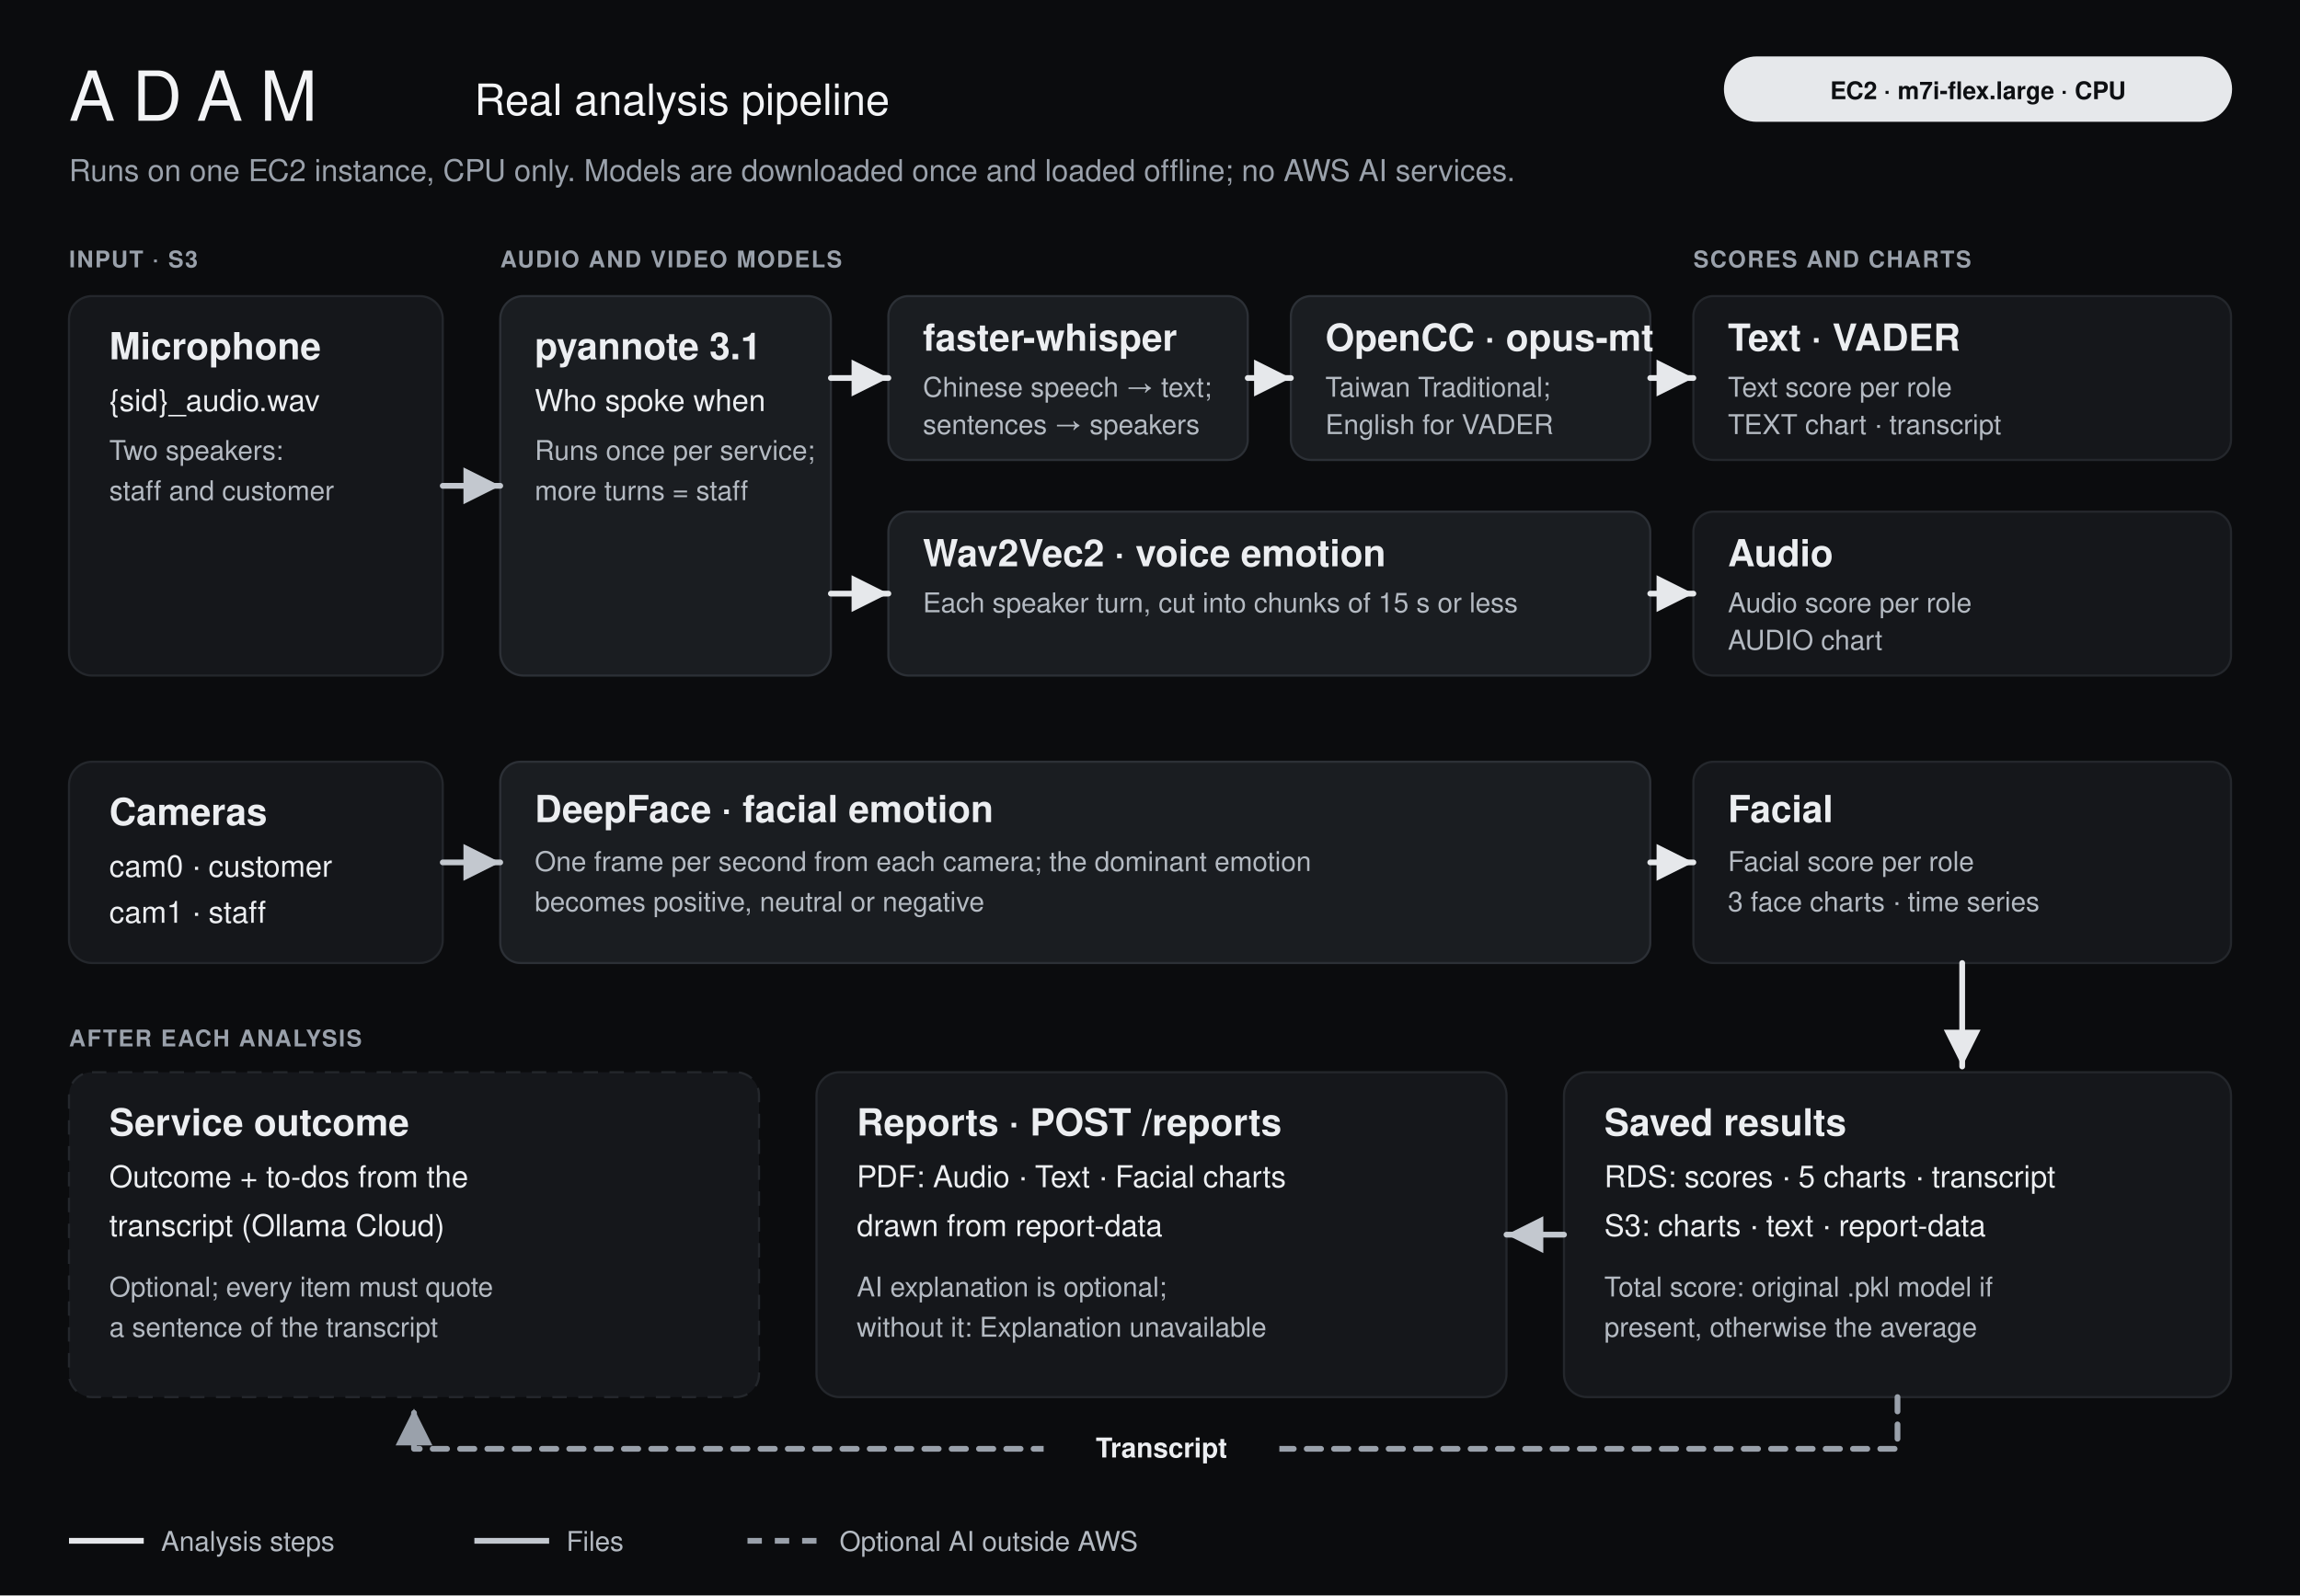
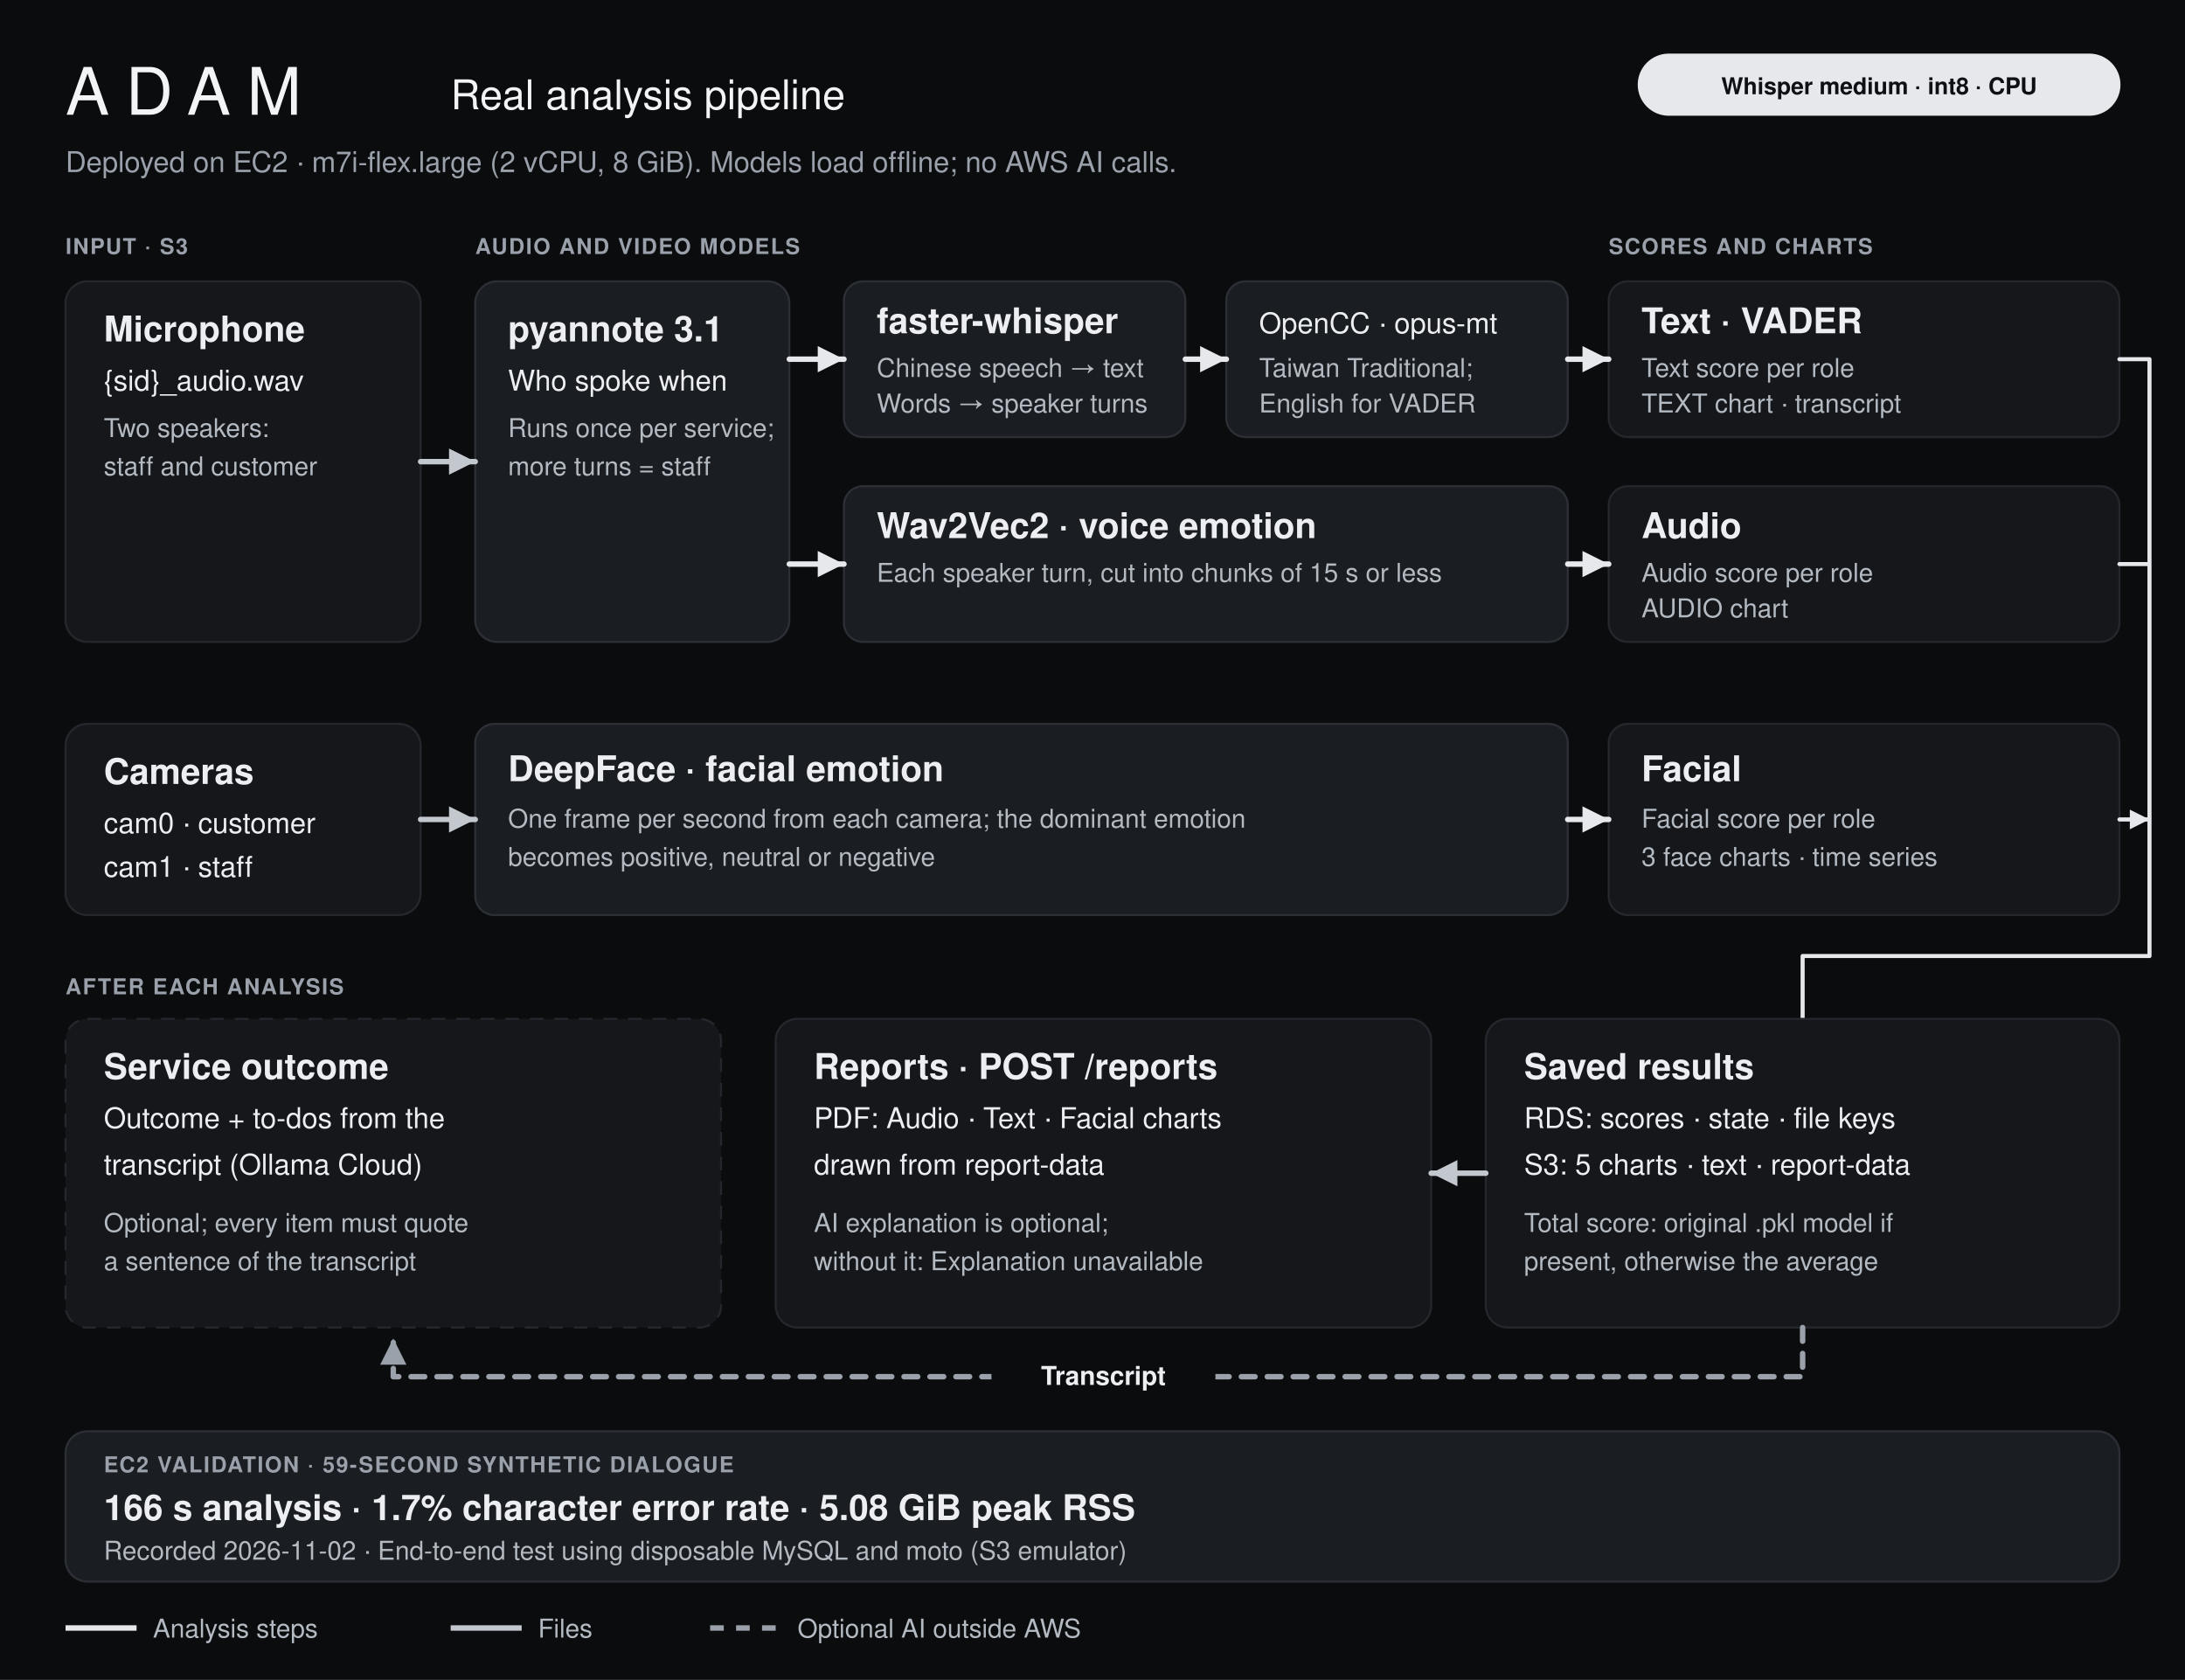
- <svg xmlns="http://www.w3.org/2000/svg" width="1600" height="1110" viewBox="0 0 1600 1110" role="img" aria-labelledby="title desc">
+ <svg xmlns="http://www.w3.org/2000/svg" width="1600" height="1230" viewBox="0 0 1600 1230" role="img" aria-labelledby="title desc">
  <defs>
-     <marker id="arrow-blue" viewBox="0 0 10 10" refX="9" refY="5" markerWidth="8" markerHeight="8" orient="auto-start-reverse">
+     <marker id="arrow-blue" viewBox="0 0 10 10" refX="9" refY="5" markerWidth="6" markerHeight="6" orient="auto-start-reverse">
      <path d="M 1 1 L 9 5 L 1 9 Z" fill="#E6E8EB" />
    </marker>
-     <marker id="arrow-teal" viewBox="0 0 10 10" refX="9" refY="5" markerWidth="8" markerHeight="8" orient="auto-start-reverse">
+     <marker id="arrow-teal" viewBox="0 0 10 10" refX="9" refY="5" markerWidth="6" markerHeight="6" orient="auto-start-reverse">
      <path d="M 1 1 L 9 5 L 1 9 Z" fill="#C3C8CF" />
    </marker>
-     <marker id="arrow-purple" viewBox="0 0 10 10" refX="9" refY="5" markerWidth="8" markerHeight="8" orient="auto-start-reverse">
+     <marker id="arrow-purple" viewBox="0 0 10 10" refX="9" refY="5" markerWidth="6" markerHeight="6" orient="auto-start-reverse">
      <path d="M 1 1 L 9 5 L 1 9 Z" fill="#9AA1AB" />
    </marker>
    <style>
text{font-family:"Helvetica Neue",Helvetica,Arial,sans-serif;fill:#ECEEF1}.title{font-size:30px;font-weight:500;fill:#F3F4F6}.subtitle{font-size:21px;fill:#9AA1AB}.heading{font-size:26px;font-weight:700}.body{font-size:21px}.small{font-size:19px;fill:#B4BAC2}.label{font-size:19px;font-weight:600}.kicker{font-size:16px;font-weight:600;letter-spacing:1px;fill:#9AA1AB}
.wordmark{font-size:48px;font-weight:300;letter-spacing:12px;fill:#F3F4F6}.badge{font-size:17px;font-weight:600;fill:#0E1013}
</style>
  </defs>
-   <rect width="1600" height="1110" fill="#0B0C0E" />
+   <rect width="1600" height="1230" fill="#0B0C0E" />
  <text x="48" y="84" class="wordmark">ADAM</text>
  <text x="330" y="80" class="title">Real analysis pipeline</text>
-   <text x="48" y="126" class="subtitle">Runs on one EC2 instance, CPU only. Models are downloaded once and loaded offline; no AWS AI services.</text>
+   <text x="48" y="126" class="subtitle">Deployed on EC2 · m7i-flex.large (2 vCPU, 8 GiB). Models load offline; no AWS AI calls.</text>
  <rect x="1200" y="40" width="352" height="44" rx="22" fill="#E6E8EB" stroke="#E6E8EB" stroke-width="1.5" />
-   <text x="1376" y="69" class="badge" text-anchor="middle">EC2 · m7i-flex.large · CPU</text>
+   <text x="1376" y="69" class="badge" text-anchor="middle">Whisper medium · int8 · CPU</text>
  <text x="48" y="186" class="kicker">INPUT · S3</text>
  <text x="348" y="186" class="kicker">AUDIO AND VIDEO MODELS</text>
  <text x="1178" y="186" class="kicker">SCORES AND CHARTS</text>
  <rect x="48" y="206" width="260" height="264" rx="16" fill="#15171B" stroke="#24272C" stroke-width="1.5" />
  <text x="76" y="250" class="heading">Microphone</text>
  <text x="76" y="286" class="body">{sid}_audio.wav</text>
  <text x="76" y="320" class="small">Two speakers:</text>
  <text x="76" y="348" class="small">staff and customer</text>
  <rect x="48" y="530" width="260" height="140" rx="16" fill="#15171B" stroke="#24272C" stroke-width="1.5" />
  <text x="76" y="574" class="heading">Cameras</text>
  <text x="76" y="610" class="body">cam0 · customer</text>
  <text x="76" y="642" class="body">cam1 · staff</text>
  <rect x="348" y="206" width="230" height="264" rx="16" fill="#1A1D21" stroke="#2C3036" stroke-width="1.5" />
  <text x="372" y="250" class="heading">pyannote 3.1</text>
  <text x="372" y="286" class="body">Who spoke when</text>
  <text x="372" y="320" class="small">Runs once per service;</text>
  <text x="372" y="348" class="small">more turns = staff</text>
  <rect x="618" y="206" width="250" height="114" rx="14" fill="#1A1D21" stroke="#2C3036" stroke-width="1.5" />
  <text x="642" y="244" class="heading">faster-whisper</text>
-   <text x="642" y="276" class="small">Chinese speech → text;</text>
-   <text x="642" y="302" class="small">sentences → speakers</text>
+   <text x="642" y="276" class="small">Chinese speech → text</text>
+   <text x="642" y="302" class="small">Words → speaker turns</text>
  <rect x="898" y="206" width="250" height="114" rx="14" fill="#1A1D21" stroke="#2C3036" stroke-width="1.5" />
-   <text x="922" y="244" class="heading">OpenCC · opus-mt</text>
+   <text x="922" y="244" class="body">OpenCC · opus-mt</text>
  <text x="922" y="276" class="small">Taiwan Traditional;</text>
  <text x="922" y="302" class="small">English for VADER</text>
  <rect x="1178" y="206" width="374" height="114" rx="14" fill="#15171B" stroke="#24272C" stroke-width="1.5" />
  <text x="1202" y="244" class="heading">Text · VADER</text>
  <text x="1202" y="276" class="small">Text score per role</text>
  <text x="1202" y="302" class="small">TEXT chart · transcript</text>
  <rect x="618" y="356" width="530" height="114" rx="14" fill="#1A1D21" stroke="#2C3036" stroke-width="1.5" />
  <text x="642" y="394" class="heading">Wav2Vec2 · voice emotion</text>
  <text x="642" y="426" class="small">Each speaker turn, cut into chunks of 15 s or less</text>
  <rect x="1178" y="356" width="374" height="114" rx="14" fill="#15171B" stroke="#24272C" stroke-width="1.5" />
  <text x="1202" y="394" class="heading">Audio</text>
  <text x="1202" y="426" class="small">Audio score per role</text>
  <text x="1202" y="452" class="small">AUDIO chart</text>
  <rect x="348" y="530" width="800" height="140" rx="14" fill="#1A1D21" stroke="#2C3036" stroke-width="1.5" />
  <text x="372" y="572" class="heading">DeepFace · facial emotion</text>
  <text x="372" y="606" class="small">One frame per second from each camera; the dominant emotion</text>
  <text x="372" y="634" class="small">becomes positive, neutral or negative</text>
  <rect x="1178" y="530" width="374" height="140" rx="14" fill="#15171B" stroke="#24272C" stroke-width="1.5" />
  <text x="1202" y="572" class="heading">Facial</text>
  <text x="1202" y="606" class="small">Facial score per role</text>
  <text x="1202" y="634" class="small">3 face charts · time series</text>
  <path d="M 308 338 H 348" fill="none" stroke="#C3C8CF" stroke-width="4" stroke-linecap="round" marker-end="url(#arrow-teal)" />
  <path d="M 578 263 H 618" fill="none" stroke="#E6E8EB" stroke-width="4" stroke-linecap="round" marker-end="url(#arrow-blue)" />
  <path d="M 868 263 H 898" fill="none" stroke="#E6E8EB" stroke-width="4" stroke-linecap="round" marker-end="url(#arrow-blue)" />
  <path d="M 1148 263 H 1178" fill="none" stroke="#E6E8EB" stroke-width="4" stroke-linecap="round" marker-end="url(#arrow-blue)" />
  <path d="M 578 413 H 618" fill="none" stroke="#E6E8EB" stroke-width="4" stroke-linecap="round" marker-end="url(#arrow-blue)" />
  <path d="M 1148 413 H 1178" fill="none" stroke="#E6E8EB" stroke-width="4" stroke-linecap="round" marker-end="url(#arrow-blue)" />
  <path d="M 308 600 H 348" fill="none" stroke="#C3C8CF" stroke-width="4" stroke-linecap="round" marker-end="url(#arrow-teal)" />
  <path d="M 1148 600 H 1178" fill="none" stroke="#E6E8EB" stroke-width="4" stroke-linecap="round" marker-end="url(#arrow-blue)" />
-   <path d="M 1365 670 V 742" fill="none" stroke="#E6E8EB" stroke-width="4" stroke-linecap="round" marker-end="url(#arrow-blue)" />
+   <path d="M 1552 263 H 1574 V 700 H 1320 V 746 M 1552 413 H 1574 M 1552 600 H 1574" fill="none" stroke="#E6E8EB" stroke-width="3" stroke-linecap="round" stroke-linejoin="round" marker-end="url(#arrow-blue)" />
  <text x="48" y="728" class="kicker">AFTER EACH ANALYSIS</text>
  <rect x="1088" y="746" width="464" height="226" rx="16" fill="#15171B" stroke="#24272C" stroke-width="1.5" />
  <text x="1116" y="790" class="heading">Saved results</text>
-   <text x="1116" y="826" class="body">RDS: scores · 5 charts · transcript</text>
-   <text x="1116" y="860" class="body">S3: charts · text · report-data</text>
+   <text x="1116" y="826" class="body">RDS: scores · state · file keys</text>
+   <text x="1116" y="860" class="body">S3: 5 charts · text · report-data</text>
  <text x="1116" y="902" class="small">Total score: original .pkl model if</text>
  <text x="1116" y="930" class="small">present, otherwise the average</text>
  <rect x="568" y="746" width="480" height="226" rx="16" fill="#15171B" stroke="#24272C" stroke-width="1.5" />
  <text x="596" y="790" class="heading">Reports · POST /reports</text>
  <text x="596" y="826" class="body">PDF: Audio · Text · Facial charts</text>
  <text x="596" y="860" class="body">drawn from report-data</text>
  <text x="596" y="902" class="small">AI explanation is optional;</text>
  <text x="596" y="930" class="small">without it: Explanation unavailable</text>
  <rect x="48" y="746" width="480" height="226" rx="16" fill="#15171B" stroke="#24272C" stroke-width="1.5" stroke-dasharray="10 8" />
  <text x="76" y="790" class="heading">Service outcome</text>
  <text x="76" y="826" class="body">Outcome + to-dos from the</text>
  <text x="76" y="860" class="body">transcript (Ollama Cloud)</text>
  <text x="76" y="902" class="small">Optional; every item must quote</text>
  <text x="76" y="930" class="small">a sentence of the transcript</text>
  <path d="M 1088 859 H 1048" fill="none" stroke="#C3C8CF" stroke-width="4" stroke-linecap="round" marker-end="url(#arrow-teal)" />
  <path d="M 1320 972 V 1008 H 288 V 980" fill="none" stroke="#9AA1AB" stroke-width="4" stroke-linecap="round" stroke-linejoin="round" stroke-dasharray="10 9" marker-end="url(#arrow-purple)" />
  <rect x="726" y="991" width="164" height="34" rx="9" fill="#0B0C0E" />
  <text x="808" y="1014" class="label" text-anchor="middle" fill="#9AA1AB">Transcript</text>
-   <path d="M 48 1072 H 100" stroke="#E6E8EB" stroke-width="4" />
-   <text x="112" y="1079" class="small">Analysis steps</text>
-   <path d="M 330 1072 H 382" stroke="#C3C8CF" stroke-width="4" />
-   <text x="394" y="1079" class="small">Files</text>
-   <path d="M 520 1072 H 572" stroke="#9AA1AB" stroke-width="4" stroke-dasharray="10 9" />
-   <text x="584" y="1079" class="small">Optional AI outside AWS</text>
+   <rect x="48" y="1048" width="1504" height="110" rx="16" fill="#1A1D21" stroke="#2C3036" stroke-width="1.5" />
+   <text x="76" y="1078" class="kicker">EC2 VALIDATION · 59-SECOND SYNTHETIC DIALOGUE</text>
+   <text x="76" y="1113" class="heading">166 s analysis · 1.7% character error rate · 5.08 GiB peak RSS</text>
+   <text x="76" y="1142" class="small">Recorded 2026-11-02 · End-to-end test using disposable MySQL and moto (S3 emulator)</text>
+   <path d="M 48 1192 H 100" stroke="#E6E8EB" stroke-width="4" />
+   <text x="112" y="1199" class="small">Analysis steps</text>
+   <path d="M 330 1192 H 382" stroke="#C3C8CF" stroke-width="4" />
+   <text x="394" y="1199" class="small">Files</text>
+   <path d="M 520 1192 H 572" stroke="#9AA1AB" stroke-width="4" stroke-dasharray="10 9" />
+   <text x="584" y="1199" class="small">Optional AI outside AWS</text>
</svg>
